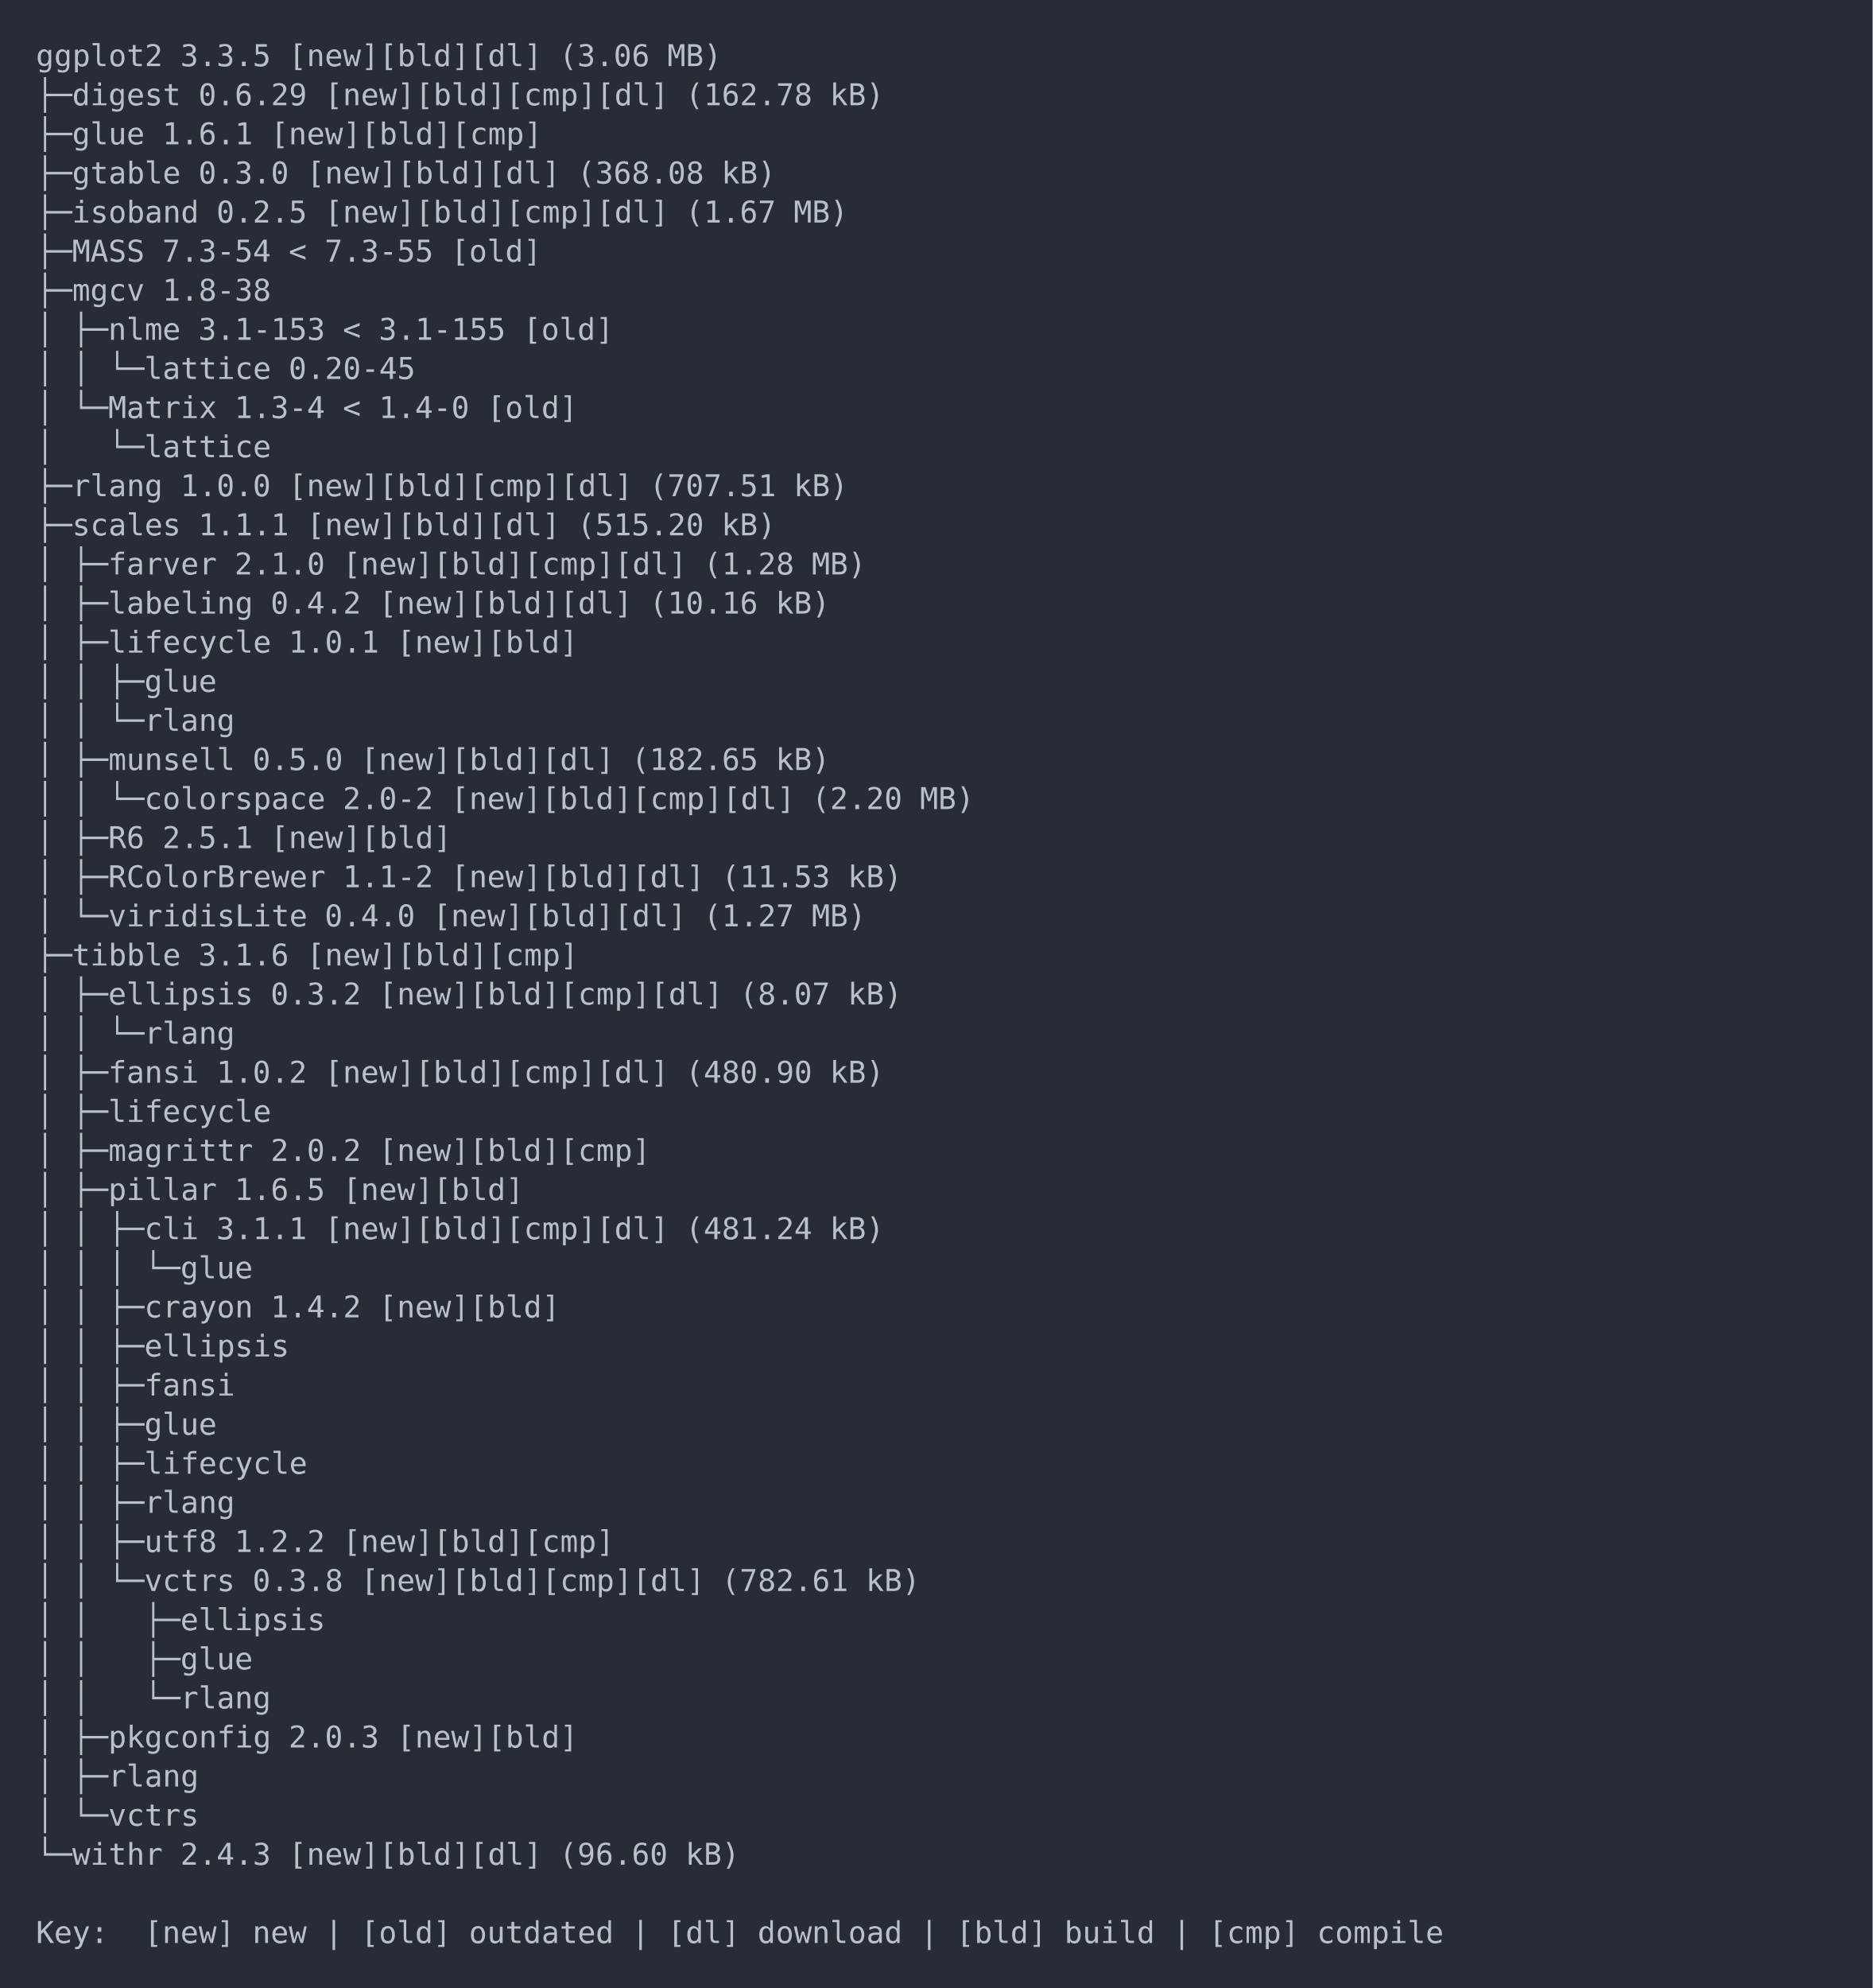
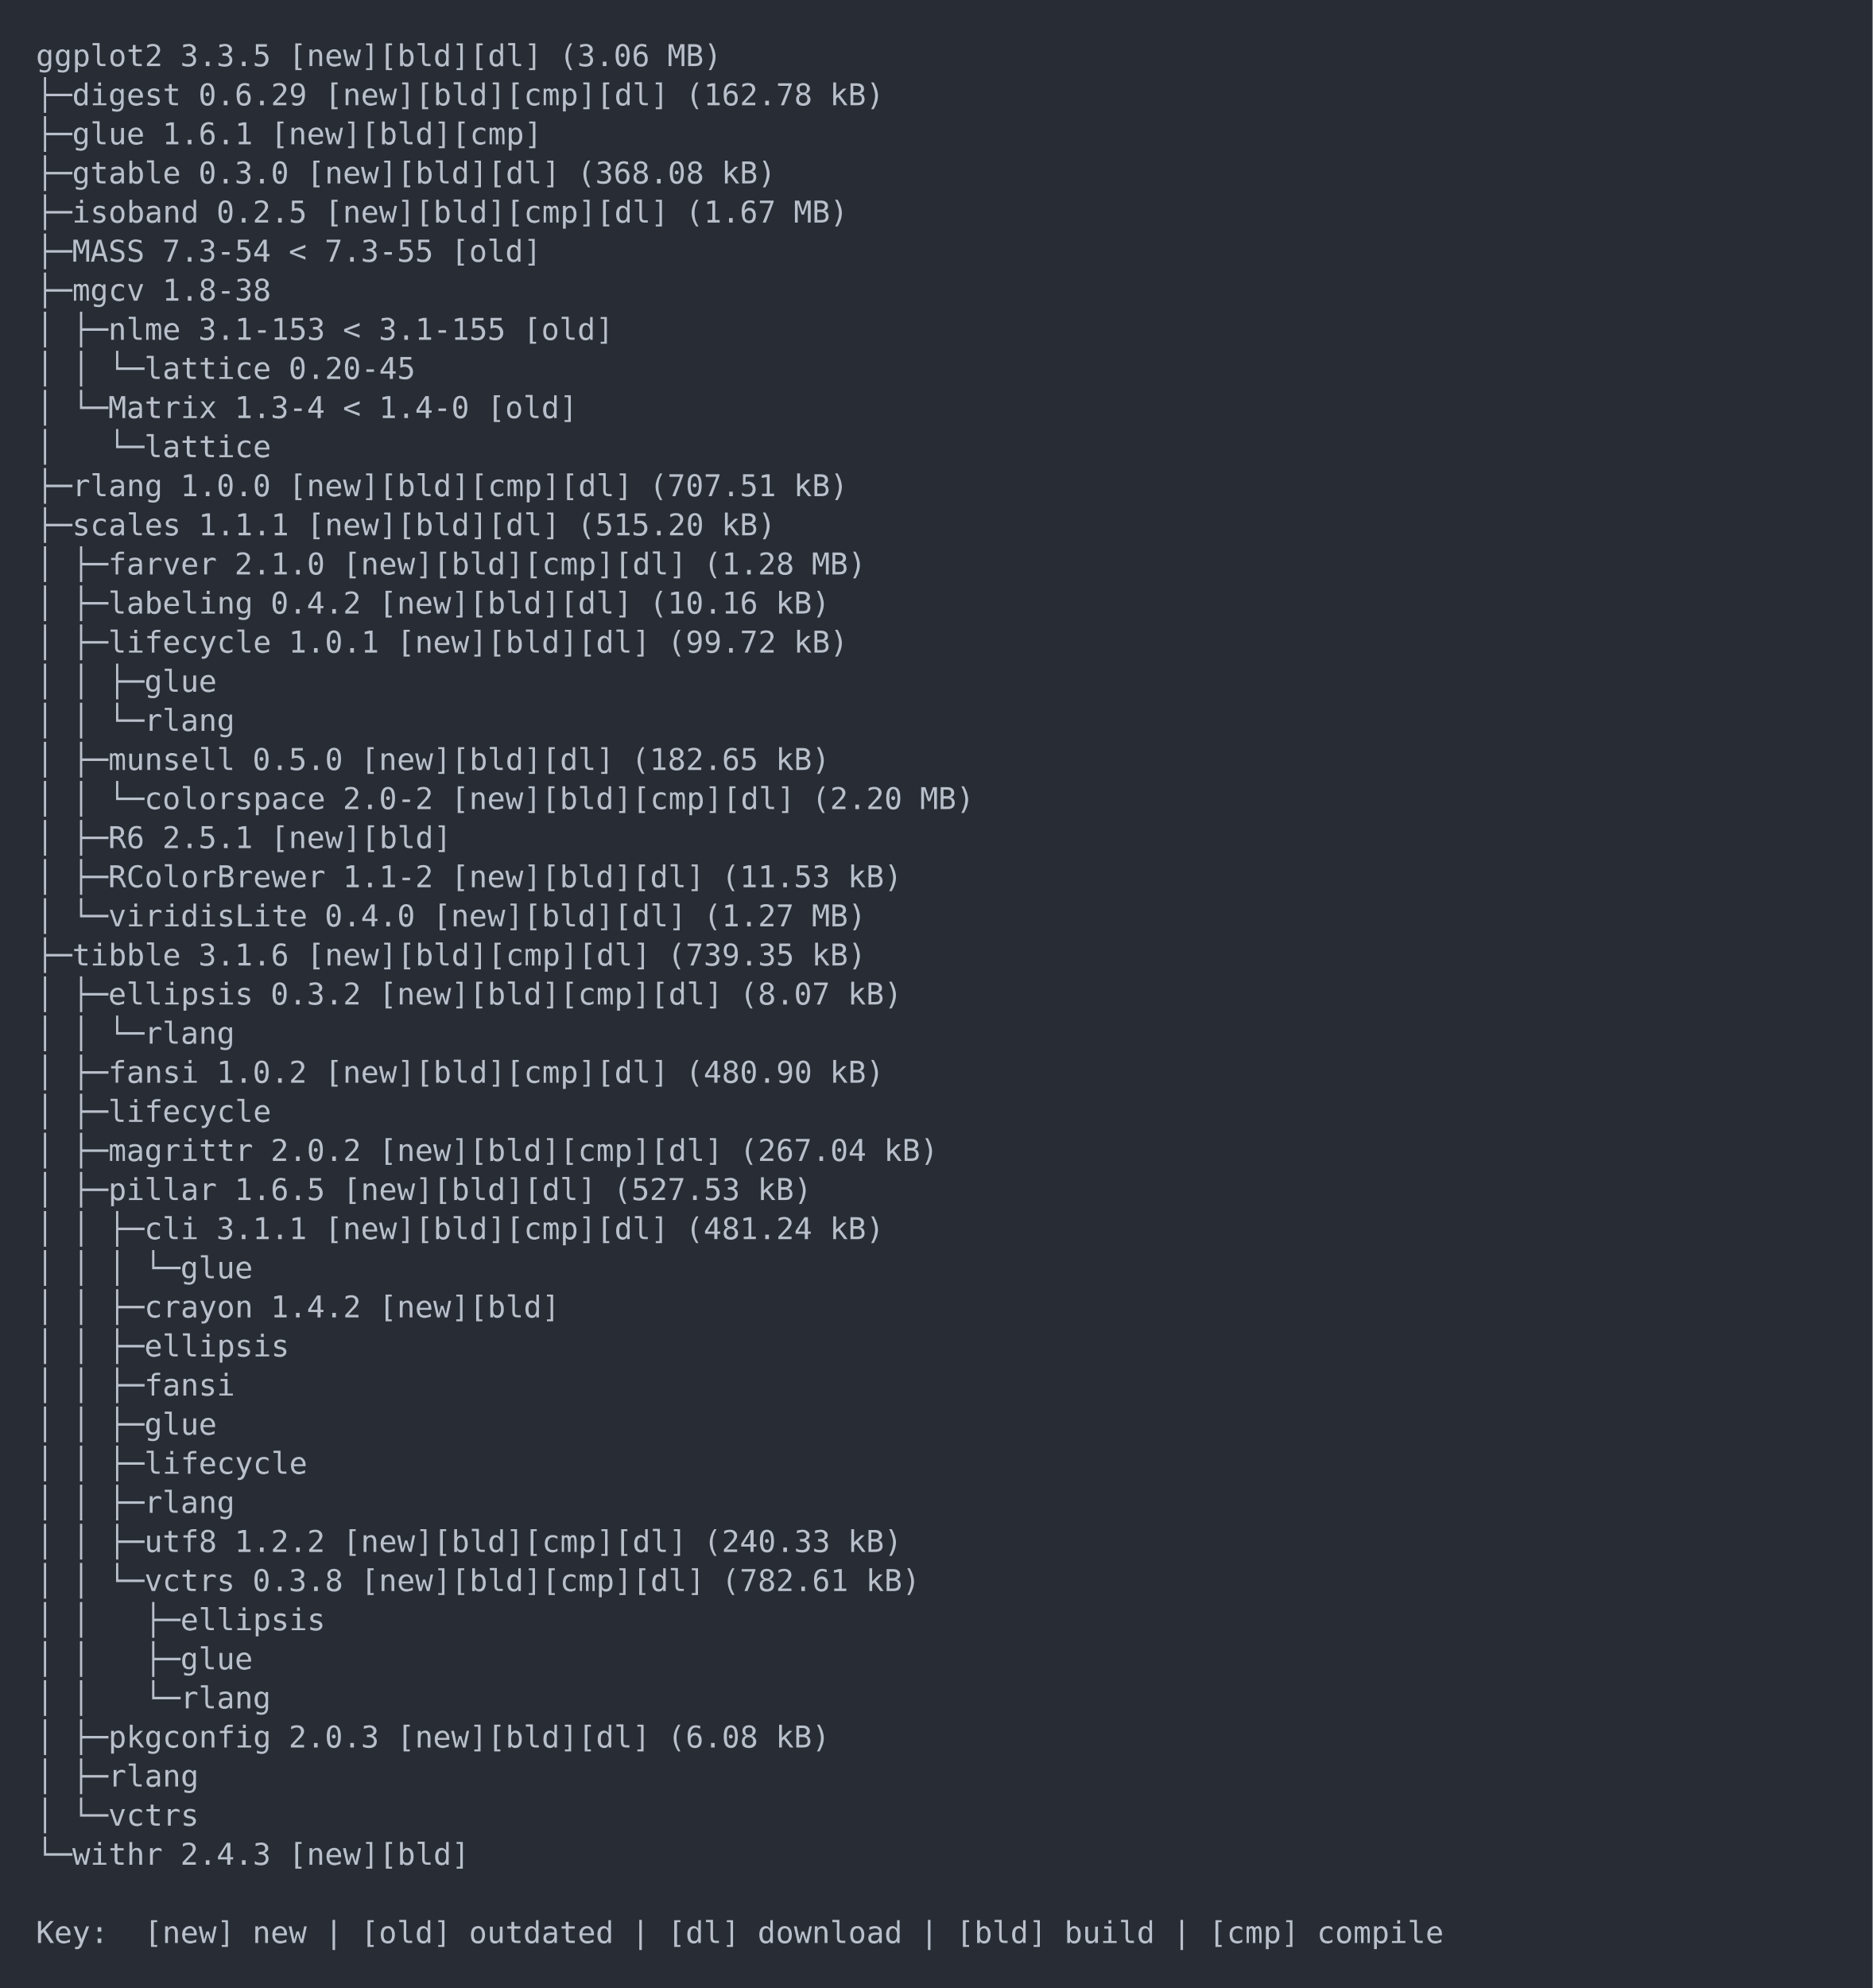
<svg xmlns="http://www.w3.org/2000/svg" xmlns:xlink="http://www.w3.org/1999/xlink" width="1040" height="1103.79">
  <rect width="1040" height="1103.79" rx="0" ry="0" class="a" />
  <svg height="1063.79" viewBox="0 0 100 106.379" width="1000" x="20" y="20">
    <style>.a{fill:rgb(40,45,53)}.b{font-family:'Fira Code',Monaco,Consolas,Menlo,'Bitstream Vera Sans Mono','Powerline Symbols',monospace}.c{fill:rgb(185,192,203);white-space:pre}.d{fill:transparent}</style>
    <g font-family="'Fira Code',Monaco,Consolas,Menlo,'Bitstream Vera Sans Mono','Powerline Symbols',monospace" font-size="1.67" class="b">
      <defs>
        <symbol id="1">
          <text x="0" y="1.67" class="c">│</text>
          <text x="2.004" y="1.67" class="c">│</text>
          <text x="4.008" y="1.67" class="c">├─glue</text>
        </symbol>
        <symbol id="2">
          <text x="0" y="1.67" class="c">│</text>
          <text x="2.004" y="1.67" class="c">│</text>
          <text x="4.008" y="1.67" class="c">└─rlang</text>
        </symbol>
        <symbol id="a">
          <rect height="50" width="100" x="0" y="0" class="d" />
        </symbol>
      </defs>
      <rect height="106.379" width="100" class="a" />
      <svg x="0" y="0" width="100">
        <svg x="0">
          <use xlink:href="#a" />
          <text x="0" y="1.67" class="c">ggplot2</text>
          <text x="8.016" y="1.67" class="c">3.3.5</text>
          <text x="14.028" y="1.67" class="c">[new][bld][dl]</text>
          <text x="29.058" y="1.67" class="c">(3.06</text>
          <text x="35.07" y="1.67" class="c">MB)</text>
          <text x="0" y="3.841" class="c">├─digest</text>
          <text x="9.018" y="3.841" class="c">0.6.29</text>
          <text x="16.032" y="3.841" class="c">[new][bld][cmp][dl]</text>
          <text x="36.072" y="3.841" class="c">(162.78</text>
          <text x="44.088" y="3.841" class="c">kB)</text>
          <text x="0" y="6.012" class="c">├─glue</text>
          <text x="7.014" y="6.012" class="c">1.6.1</text>
          <text x="13.026" y="6.012" class="c">[new][bld][cmp]</text>
          <text x="0" y="8.183" class="c">├─gtable</text>
          <text x="9.018" y="8.183" class="c">0.3.0</text>
          <text x="15.03" y="8.183" class="c">[new][bld][dl]</text>
          <text x="30.06" y="8.183" class="c">(368.08</text>
          <text x="38.076" y="8.183" class="c">kB)</text>
          <text x="0" y="10.354" class="c">├─isoband</text>
          <text x="10.02" y="10.354" class="c">0.2.5</text>
          <text x="16.032" y="10.354" class="c">[new][bld][cmp][dl]</text>
          <text x="36.072" y="10.354" class="c">(1.67</text>
          <text x="42.084" y="10.354" class="c">MB)</text>
          <text x="0" y="12.525" class="c">├─MASS</text>
          <text x="7.014" y="12.525" class="c">7.3-54</text>
          <text x="14.028" y="12.525" class="c">&lt;</text>
          <text x="16.032" y="12.525" class="c">7.3-55</text>
          <text x="23.046" y="12.525" class="c">[old]</text>
          <text x="0" y="14.696" class="c">├─mgcv</text>
          <text x="7.014" y="14.696" class="c">1.8-38</text>
          <text x="0" y="16.867" class="c">│</text>
          <text x="2.004" y="16.867" class="c">├─nlme</text>
          <text x="9.018" y="16.867" class="c">3.1-153</text>
          <text x="17.034" y="16.867" class="c">&lt;</text>
          <text x="19.038" y="16.867" class="c">3.1-155</text>
          <text x="27.054" y="16.867" class="c">[old]</text>
          <text x="0" y="19.038" class="c">│</text>
          <text x="2.004" y="19.038" class="c">│</text>
          <text x="4.008" y="19.038" class="c">└─lattice</text>
          <text x="14.028" y="19.038" class="c">0.20-45</text>
          <text x="0" y="21.209" class="c">│</text>
          <text x="2.004" y="21.209" class="c">└─Matrix</text>
          <text x="11.022" y="21.209" class="c">1.3-4</text>
          <text x="17.034" y="21.209" class="c">&lt;</text>
          <text x="19.038" y="21.209" class="c">1.4-0</text>
          <text x="25.05" y="21.209" class="c">[old]</text>
          <text x="0" y="23.38" class="c">│</text>
          <text x="4.008" y="23.38" class="c">└─lattice</text>
          <text x="0" y="25.551" class="c">├─rlang</text>
          <text x="8.016" y="25.551" class="c">1.0.0</text>
          <text x="14.028" y="25.551" class="c">[new][bld][cmp][dl]</text>
          <text x="34.068" y="25.551" class="c">(707.51</text>
          <text x="42.084" y="25.551" class="c">kB)</text>
          <text x="0" y="27.722" class="c">├─scales</text>
          <text x="9.018" y="27.722" class="c">1.1.1</text>
          <text x="15.03" y="27.722" class="c">[new][bld][dl]</text>
          <text x="30.06" y="27.722" class="c">(515.20</text>
          <text x="38.076" y="27.722" class="c">kB)</text>
          <text x="0" y="29.893" class="c">│</text>
          <text x="2.004" y="29.893" class="c">├─farver</text>
          <text x="11.022" y="29.893" class="c">2.1.0</text>
          <text x="17.034" y="29.893" class="c">[new][bld][cmp][dl]</text>
          <text x="37.074" y="29.893" class="c">(1.28</text>
          <text x="43.086" y="29.893" class="c">MB)</text>
          <text x="0" y="32.064" class="c">│</text>
          <text x="2.004" y="32.064" class="c">├─labeling</text>
          <text x="13.026" y="32.064" class="c">0.4.2</text>
          <text x="19.038" y="32.064" class="c">[new][bld][dl]</text>
          <text x="34.068" y="32.064" class="c">(10.16</text>
          <text x="41.082" y="32.064" class="c">kB)</text>
          <text x="0" y="34.235" class="c">│</text>
          <text x="2.004" y="34.235" class="c">├─lifecycle</text>
          <text x="14.028" y="34.235" class="c">1.0.1</text>
-           <text x="20.04" y="34.235" class="c">[new][bld]</text>
+           <text x="20.04" y="34.235" class="c">[new][bld][dl]</text>
+           <text x="35.07" y="34.235" class="c">(99.72</text>
+           <text x="42.084" y="34.235" class="c">kB)</text>
          <use xlink:href="#1" y="34.736" />
          <use xlink:href="#2" y="36.907" />
          <text x="0" y="40.748" class="c">│</text>
          <text x="2.004" y="40.748" class="c">├─munsell</text>
          <text x="12.024" y="40.748" class="c">0.5.0</text>
          <text x="18.036" y="40.748" class="c">[new][bld][dl]</text>
          <text x="33.066" y="40.748" class="c">(182.65</text>
          <text x="41.082" y="40.748" class="c">kB)</text>
          <text x="0" y="42.919" class="c">│</text>
          <text x="2.004" y="42.919" class="c">│</text>
          <text x="4.008" y="42.919" class="c">└─colorspace</text>
          <text x="17.034" y="42.919" class="c">2.0-2</text>
          <text x="23.046" y="42.919" class="c">[new][bld][cmp][dl]</text>
          <text x="43.086" y="42.919" class="c">(2.20</text>
          <text x="49.098" y="42.919" class="c">MB)</text>
          <text x="0" y="45.09" class="c">│</text>
          <text x="2.004" y="45.09" class="c">├─R6</text>
          <text x="7.014" y="45.09" class="c">2.5.1</text>
          <text x="13.026" y="45.09" class="c">[new][bld]</text>
          <text x="0" y="47.261" class="c">│</text>
          <text x="2.004" y="47.261" class="c">├─RColorBrewer</text>
          <text x="17.034" y="47.261" class="c">1.1-2</text>
          <text x="23.046" y="47.261" class="c">[new][bld][dl]</text>
          <text x="38.076" y="47.261" class="c">(11.53</text>
          <text x="45.09" y="47.261" class="c">kB)</text>
          <text x="0" y="49.432" class="c">│</text>
          <text x="2.004" y="49.432" class="c">└─viridisLite</text>
          <text x="16.032" y="49.432" class="c">0.4.0</text>
          <text x="22.044" y="49.432" class="c">[new][bld][dl]</text>
          <text x="37.074" y="49.432" class="c">(1.27</text>
          <text x="43.086" y="49.432" class="c">MB)</text>
          <text x="0" y="51.603" class="c">├─tibble</text>
          <text x="9.018" y="51.603" class="c">3.1.6</text>
-           <text x="15.03" y="51.603" class="c">[new][bld][cmp]</text>
+           <text x="15.03" y="51.603" class="c">[new][bld][cmp][dl]</text>
+           <text x="35.07" y="51.603" class="c">(739.35</text>
+           <text x="43.086" y="51.603" class="c">kB)</text>
          <text x="0" y="53.774" class="c">│</text>
          <text x="2.004" y="53.774" class="c">├─ellipsis</text>
          <text x="13.026" y="53.774" class="c">0.3.2</text>
          <text x="19.038" y="53.774" class="c">[new][bld][cmp][dl]</text>
          <text x="39.078" y="53.774" class="c">(8.07</text>
          <text x="45.09" y="53.774" class="c">kB)</text>
          <use xlink:href="#2" y="54.275" />
          <text x="0" y="58.116" class="c">│</text>
          <text x="2.004" y="58.116" class="c">├─fansi</text>
          <text x="10.02" y="58.116" class="c">1.0.2</text>
          <text x="16.032" y="58.116" class="c">[new][bld][cmp][dl]</text>
          <text x="36.072" y="58.116" class="c">(480.90</text>
          <text x="44.088" y="58.116" class="c">kB)</text>
          <text x="0" y="60.287" class="c">│</text>
          <text x="2.004" y="60.287" class="c">├─lifecycle</text>
          <text x="0" y="62.458" class="c">│</text>
          <text x="2.004" y="62.458" class="c">├─magrittr</text>
          <text x="13.026" y="62.458" class="c">2.0.2</text>
-           <text x="19.038" y="62.458" class="c">[new][bld][cmp]</text>
+           <text x="19.038" y="62.458" class="c">[new][bld][cmp][dl]</text>
+           <text x="39.078" y="62.458" class="c">(267.04</text>
+           <text x="47.094" y="62.458" class="c">kB)</text>
          <text x="0" y="64.629" class="c">│</text>
          <text x="2.004" y="64.629" class="c">├─pillar</text>
          <text x="11.022" y="64.629" class="c">1.6.5</text>
-           <text x="17.034" y="64.629" class="c">[new][bld]</text>
+           <text x="17.034" y="64.629" class="c">[new][bld][dl]</text>
+           <text x="32.064" y="64.629" class="c">(527.53</text>
+           <text x="40.08" y="64.629" class="c">kB)</text>
          <text x="0" y="66.8" class="c">│</text>
          <text x="2.004" y="66.8" class="c">│</text>
          <text x="4.008" y="66.8" class="c">├─cli</text>
          <text x="10.02" y="66.8" class="c">3.1.1</text>
          <text x="16.032" y="66.8" class="c">[new][bld][cmp][dl]</text>
          <text x="36.072" y="66.8" class="c">(481.24</text>
          <text x="44.088" y="66.8" class="c">kB)</text>
          <text x="0" y="68.971" class="c">│</text>
          <text x="2.004" y="68.971" class="c">│</text>
          <text x="4.008" y="68.971" class="c">│</text>
          <text x="6.012" y="68.971" class="c">└─glue</text>
          <text x="0" y="71.142" class="c">│</text>
          <text x="2.004" y="71.142" class="c">│</text>
          <text x="4.008" y="71.142" class="c">├─crayon</text>
          <text x="13.026" y="71.142" class="c">1.4.2</text>
          <text x="19.038" y="71.142" class="c">[new][bld]</text>
          <text x="0" y="73.313" class="c">│</text>
          <text x="2.004" y="73.313" class="c">│</text>
          <text x="4.008" y="73.313" class="c">├─ellipsis</text>
          <text x="0" y="75.484" class="c">│</text>
          <text x="2.004" y="75.484" class="c">│</text>
          <text x="4.008" y="75.484" class="c">├─fansi</text>
          <use xlink:href="#1" y="75.985" />
          <text x="0" y="79.826" class="c">│</text>
          <text x="2.004" y="79.826" class="c">│</text>
          <text x="4.008" y="79.826" class="c">├─lifecycle</text>
          <text x="0" y="81.997" class="c">│</text>
          <text x="2.004" y="81.997" class="c">│</text>
          <text x="4.008" y="81.997" class="c">├─rlang</text>
          <text x="0" y="84.168" class="c">│</text>
          <text x="2.004" y="84.168" class="c">│</text>
          <text x="4.008" y="84.168" class="c">├─utf8</text>
          <text x="11.022" y="84.168" class="c">1.2.2</text>
-           <text x="17.034" y="84.168" class="c">[new][bld][cmp]</text>
+           <text x="17.034" y="84.168" class="c">[new][bld][cmp][dl]</text>
+           <text x="37.074" y="84.168" class="c">(240.33</text>
+           <text x="45.09" y="84.168" class="c">kB)</text>
          <text x="0" y="86.339" class="c">│</text>
          <text x="2.004" y="86.339" class="c">│</text>
          <text x="4.008" y="86.339" class="c">└─vctrs</text>
          <text x="12.024" y="86.339" class="c">0.3.8</text>
          <text x="18.036" y="86.339" class="c">[new][bld][cmp][dl]</text>
          <text x="38.076" y="86.339" class="c">(782.61</text>
          <text x="46.092" y="86.339" class="c">kB)</text>
          <text x="0" y="88.51" class="c">│</text>
          <text x="2.004" y="88.51" class="c">│</text>
          <text x="6.012" y="88.51" class="c">├─ellipsis</text>
          <text x="0" y="90.681" class="c">│</text>
          <text x="2.004" y="90.681" class="c">│</text>
          <text x="6.012" y="90.681" class="c">├─glue</text>
          <text x="0" y="92.852" class="c">│</text>
          <text x="2.004" y="92.852" class="c">│</text>
          <text x="6.012" y="92.852" class="c">└─rlang</text>
          <text x="0" y="95.023" class="c">│</text>
          <text x="2.004" y="95.023" class="c">├─pkgconfig</text>
          <text x="14.028" y="95.023" class="c">2.0.3</text>
-           <text x="20.04" y="95.023" class="c">[new][bld]</text>
+           <text x="20.04" y="95.023" class="c">[new][bld][dl]</text>
+           <text x="35.07" y="95.023" class="c">(6.08</text>
+           <text x="41.082" y="95.023" class="c">kB)</text>
          <text x="0" y="97.194" class="c">│</text>
          <text x="2.004" y="97.194" class="c">├─rlang</text>
          <text x="0" y="99.365" class="c">│</text>
          <text x="2.004" y="99.365" class="c">└─vctrs</text>
          <text x="0" y="101.536" class="c">└─withr</text>
          <text x="8.016" y="101.536" class="c">2.4.3</text>
-           <text x="14.028" y="101.536" class="c">[new][bld][dl]</text>
-           <text x="29.058" y="101.536" class="c">(96.60</text>
-           <text x="36.072" y="101.536" class="c">kB)</text>
+           <text x="14.028" y="101.536" class="c">[new][bld]</text>
          <text x="0" y="105.878" class="c">Key:</text>
          <text x="6.012" y="105.878" class="c">[new]</text>
          <text x="12.024" y="105.878" class="c">new</text>
          <text x="16.032" y="105.878" class="c">|</text>
          <text x="18.036" y="105.878" class="c">[old]</text>
          <text x="24.048" y="105.878" class="c">outdated</text>
          <text x="33.066" y="105.878" class="c">|</text>
          <text x="35.07" y="105.878" class="c">[dl]</text>
          <text x="40.08" y="105.878" class="c">download</text>
          <text x="49.098" y="105.878" class="c">|</text>
          <text x="51.102" y="105.878" class="c">[bld]</text>
          <text x="57.114" y="105.878" class="c">build</text>
          <text x="63.126" y="105.878" class="c">|</text>
          <text x="65.13" y="105.878" class="c">[cmp]</text>
          <text x="71.142" y="105.878" class="c">compile</text>
        </svg>
      </svg>
    </g>
  </svg>
</svg>
